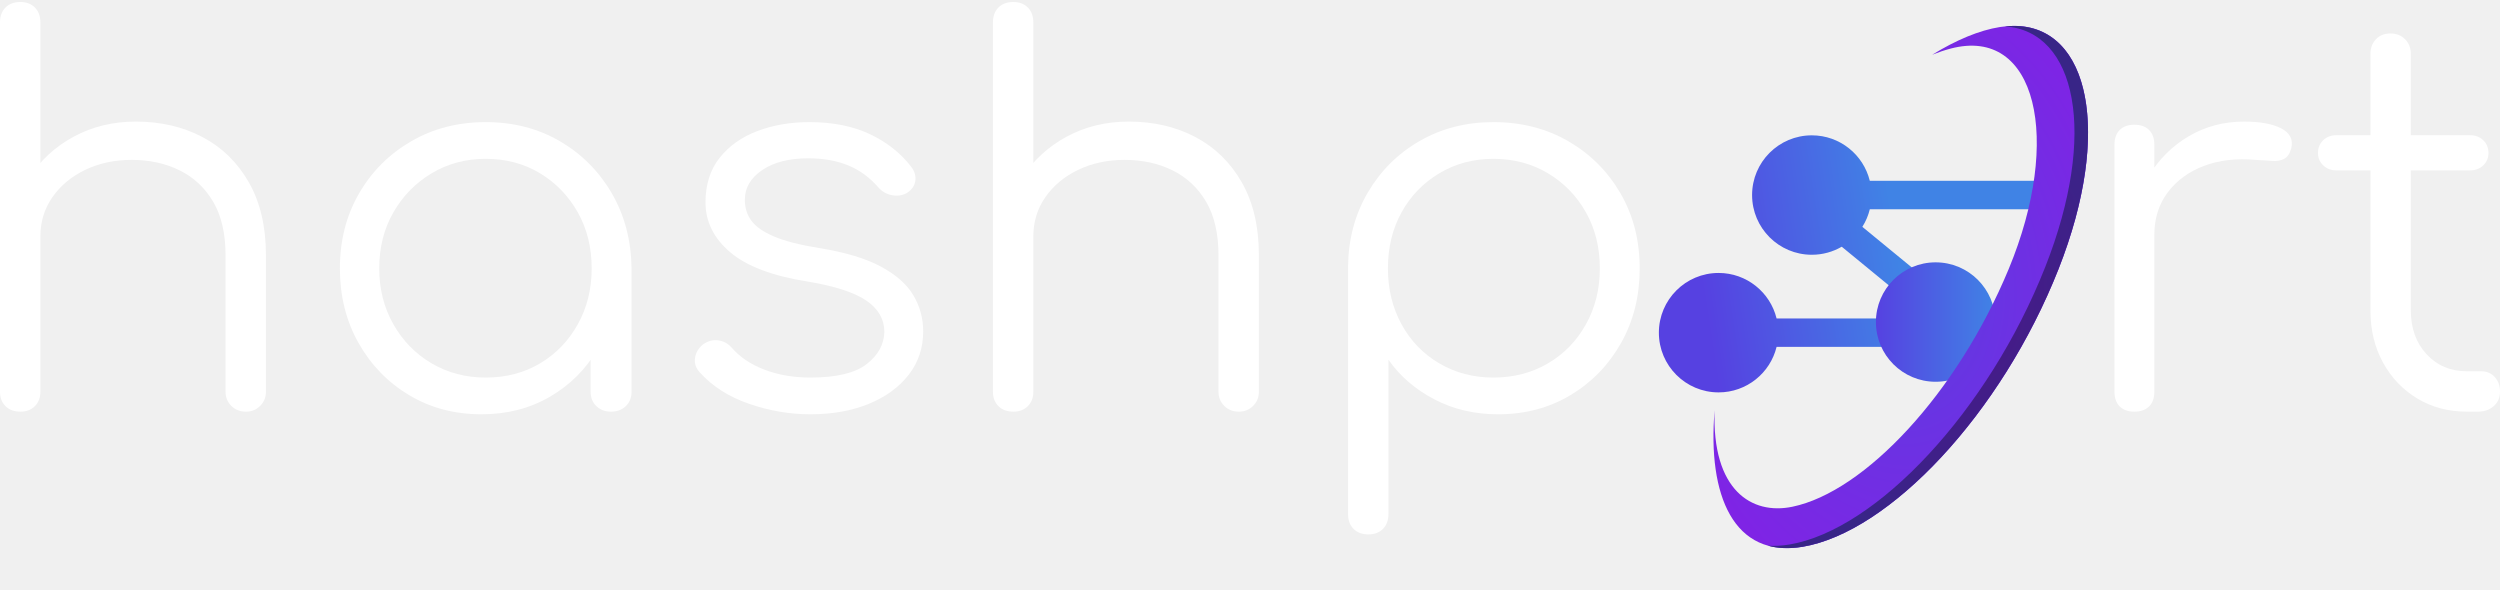
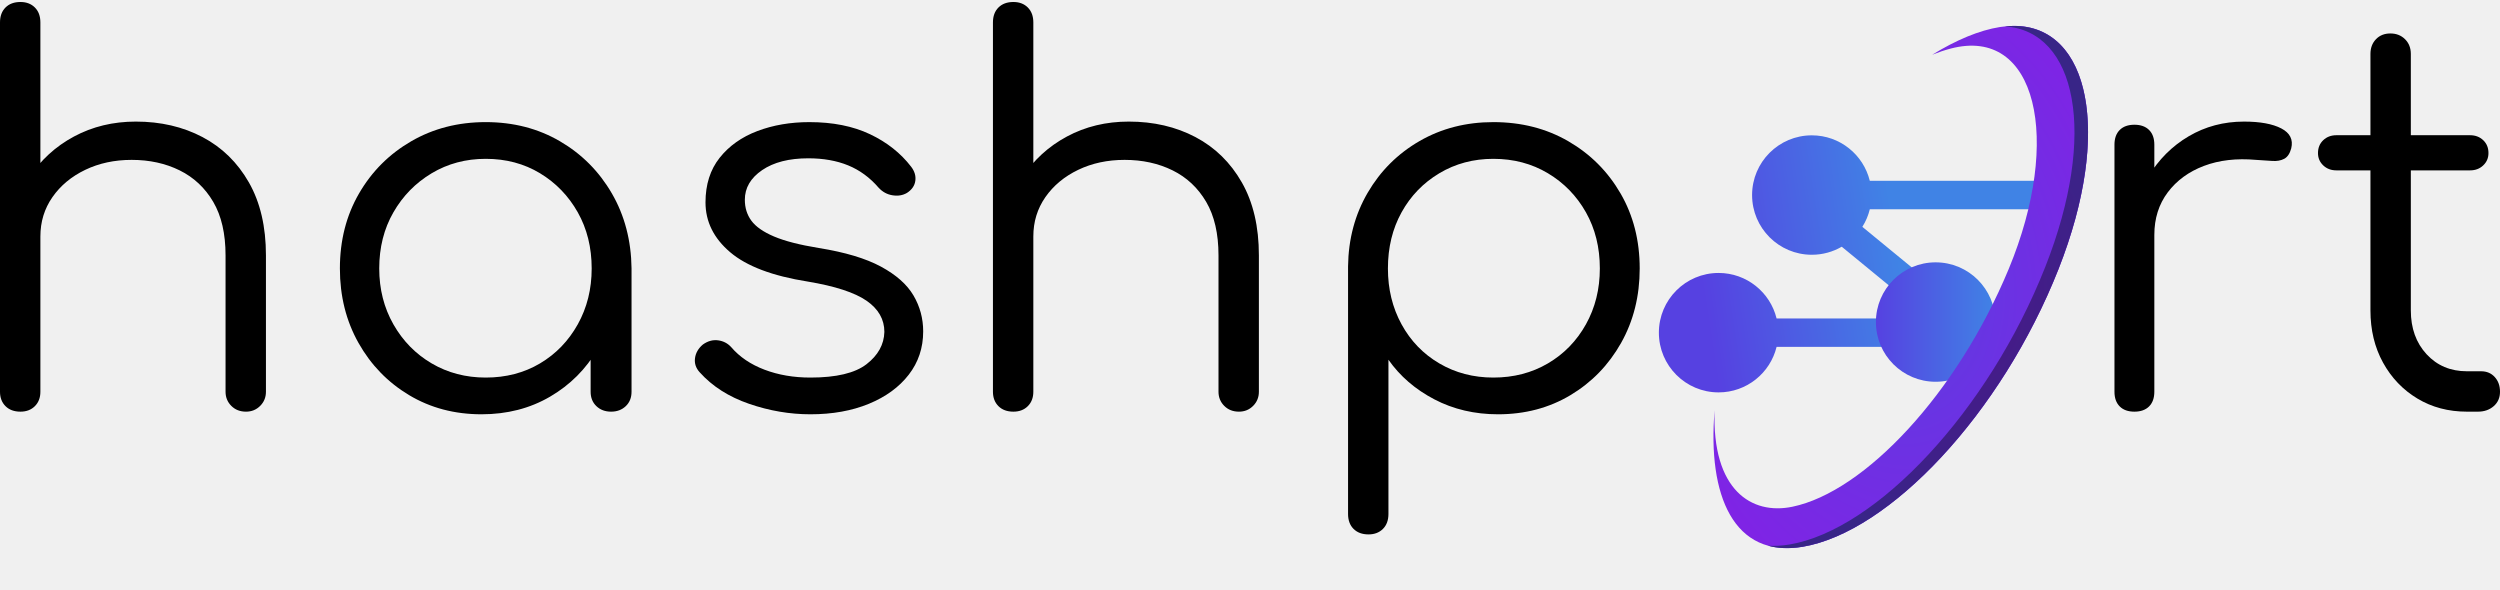
<svg xmlns="http://www.w3.org/2000/svg" xmlns:xlink="http://www.w3.org/1999/xlink" version="1.1" id="LOGO" x="0px" y="0px" viewBox="93.37 210.71 655.01 154.58" xml:space="preserve">
  <g id="LIGHT" display="none">
    <g id="Glyph" display="inline">
      <g>
        <g>
          <defs>
            <rect id="SVGID_1_" x="526.802" y="217.646" width="113.4" height="137.992" />
          </defs>
          <clipPath id="SVGID_2_">
            <use xlink:href="#SVGID_1_" overflow="visible" />
          </clipPath>
          <g clip-path="url(#SVGID_2_)">
            <defs>
              <rect id="SVGID_3_" x="465.65" y="202.729" width="235.8" height="166.729" />
            </defs>
            <clipPath id="SVGID_4_">
              <use xlink:href="#SVGID_3_" overflow="visible" />
            </clipPath>
            <g clip-path="url(#SVGID_4_)">
              <defs>
                <path id="SVGID_5_" d="M551.433,262.342c0,8.714,7.064,15.778,15.778,15.778c2.883,0,5.583-0.776,7.908-2.127l15.27,12.535         v6.42h-32.484c-1.687-6.899-7.905-12.021-15.324-12.021c-8.714,0-15.778,7.064-15.778,15.778         c0,8.714,7.064,15.778,15.778,15.778c7.419,0,13.638-5.121,15.324-12.021h32.484h1.369h6.147v-18.369h-1.071l-16.268-13.354         c0.89-1.412,1.562-2.974,1.969-4.641h40.483c0.617-2.571,1.104-5.081,1.464-7.516h-41.947         c-1.686-6.899-7.905-12.021-15.324-12.021C558.497,246.563,551.433,253.628,551.433,262.342" />
              </defs>
              <clipPath id="SVGID_6_">
                <use xlink:href="#SVGID_5_" overflow="visible" />
              </clipPath>
              <linearGradient id="SVGID_7_" gradientUnits="userSpaceOnUse" x1="1.04" y1="-3.463" x2="1.319" y2="-3.463" gradientTransform="matrix(179.7899 -27.2398 -27.2398 -179.7899 256.75 -308.125)">
                <stop offset="0" style="stop-color:#5641E1" />
                <stop offset="1" style="stop-color:#4083E5" />
              </linearGradient>
              <polygon clip-path="url(#SVGID_6_)" fill="url(#SVGID_7_)" points="516.742,248.088 622.291,232.096 634.542,312.959         528.994,328.95       " />
            </g>
            <g clip-path="url(#SVGID_4_)">
              <defs>
                <path id="SVGID_8_" d="M584.15,295.899c0,8.714,7.063,15.779,15.777,15.779c0.5,0,0.994-0.026,1.482-0.072         c4.752-6.677,9.161-14.096,12.977-22.022c-2.436-5.569-7.991-9.461-14.459-9.461         C591.214,280.122,584.15,287.185,584.15,295.899" />
              </defs>
              <clipPath id="SVGID_9_">
                <use xlink:href="#SVGID_8_" overflow="visible" />
              </clipPath>
              <linearGradient id="SVGID_10_" gradientUnits="userSpaceOnUse" x1="1.492" y1="-5.174" x2="1.772" y2="-5.174" gradientTransform="matrix(107.958 0 0 -107.958 423.0625 -262.625)">
                <stop offset="0" style="stop-color:#5641E1" />
                <stop offset="1" style="stop-color:#4083E5" />
              </linearGradient>
              <rect x="584.15" y="280.122" clip-path="url(#SVGID_9_)" fill="url(#SVGID_10_)" width="30.236" height="31.556" />
            </g>
            <g clip-path="url(#SVGID_4_)">
              <defs>
                <path id="SVGID_11_" d="M616.896,217.95c-5.411,0.857-11.529,3.41-17.878,7.325c1.646-0.664,3.271-1.209,4.866-1.63         c22.721-5.999,29.605,23.898,15.345,58.256c-13.643,32.866-38.045,58.841-57.16,62.801         c-10.759,2.229-21.3-4.372-20.536-25.513c-1.92,22.559,5.04,39.153,23.278,36.083c22.874-3.852,52.474-35.09,67.582-73.371         c14.257-36.123,8.204-64.251-11.775-64.254C619.426,217.646,618.187,217.746,616.896,217.95" />
              </defs>
              <clipPath id="SVGID_12_">
                <use xlink:href="#SVGID_11_" overflow="visible" />
              </clipPath>
              <radialGradient id="SVGID_13_" cx="0.455" cy="-1.872" r="0.28" gradientTransform="matrix(232.3418 -15.1275 -20.5052 -314.937 446.5 -295.75)" gradientUnits="userSpaceOnUse">
                <stop offset="0" style="stop-color:#5B3EE1" />
                <stop offset="1" style="stop-color:#8023E5" />
              </radialGradient>
              <polygon clip-path="url(#SVGID_12_)" fill="url(#SVGID_13_)" points="530.491,218.24 646.199,210.706 655.772,357.748         540.065,365.281       " />
            </g>
            <g clip-path="url(#SVGID_4_)">
              <defs>
                <path id="SVGID_14_" d="M618.246,217.776c18.863,1.247,24.569,28.292,10.662,63.528         c-15.107,38.281-44.708,69.52-67.581,73.371c-2.049,0.346-3.951,0.437-5.719,0.305c2.671,0.746,5.731,0.876,9.203,0.292         c22.874-3.852,52.474-35.09,67.582-73.371c14.258-36.125,8.204-64.249-11.777-64.25         C619.847,217.65,619.058,217.692,618.246,217.776" />
              </defs>
              <clipPath id="SVGID_15_">
                <use xlink:href="#SVGID_14_" overflow="visible" />
              </clipPath>
              <radialGradient id="SVGID_16_" cx="0.614" cy="-2.431" r="0.281" gradientTransform="matrix(204.3085 0 0 -239.6028 472.25 -295.625)" gradientUnits="userSpaceOnUse">
                <stop offset="0" style="stop-color:#8023E5" />
                <stop offset="1" style="stop-color:#5B3EE1" />
              </radialGradient>
              <rect x="555.608" y="217.65" clip-path="url(#SVGID_15_)" fill="url(#SVGID_16_)" width="91.043" height="138.205" />
            </g>
            <g clip-path="url(#SVGID_4_)">
              <defs>
                <rect id="SVGID_17_" x="465.65" y="202.729" width="235.8" height="166.729" />
              </defs>
              <clipPath id="SVGID_18_">
                <use xlink:href="#SVGID_17_" overflow="visible" />
              </clipPath>
              <g opacity="0.4" clip-path="url(#SVGID_18_)">
                <g>
                  <defs>
                    <rect id="SVGID_19_" x="555.608" y="217.651" width="84.594" height="137.986" />
                  </defs>
                  <clipPath id="SVGID_20_">
                    <use xlink:href="#SVGID_19_" overflow="visible" />
                  </clipPath>
                  <path clip-path="url(#SVGID_20_)" fill="#020000" d="M618.246,217.777c18.863,1.247,24.569,28.292,10.662,63.527          c-15.107,38.281-44.708,69.52-67.581,73.371c-2.049,0.345-3.952,0.437-5.719,0.305c2.671,0.746,5.731,0.876,9.203,0.292          c22.874-3.852,52.475-35.09,67.582-73.372C647.2,244.384,640.103,215.496,618.246,217.777" />
                </g>
              </g>
-               <path clip-path="url(#SVGID_18_)" fill="#FFFFFF" d="M557.456,355.038c1.396,0.017,2.872-0.101,4.431-0.363        c22.874-3.851,52.475-35.09,67.582-73.371c13.956-35.361,8.158-62.468-10.867-63.535c0.662-0.067,1.31-0.104,1.944-0.114        c-0.724,0.002-1.464,0.038-2.224,0.114c19.024,1.066,24.822,28.174,10.866,63.535c-15.107,38.281-44.708,69.52-67.582,73.371        c-1.494,0.252-2.91,0.366-4.255,0.361C557.387,355.036,557.421,355.038,557.456,355.038" />
-               <path clip-path="url(#SVGID_18_)" fill="#FFFFFF" d="M555.955,354.997c-0.12-0.007-0.242-0.013-0.361-0.021        c1.565,0.438,3.267,0.664,5.105,0.659C558.998,355.617,557.418,355.399,555.955,354.997" />
+               <path clip-path="url(#SVGID_18_)" fill="black" d="M557.456,355.038c1.396,0.017,2.872-0.101,4.431-0.363        c22.874-3.851,52.475-35.09,67.582-73.371c13.956-35.361,8.158-62.468-10.867-63.535c0.662-0.067,1.31-0.104,1.944-0.114        c-0.724,0.002-1.464,0.038-2.224,0.114c19.024,1.066,24.822,28.174,10.866,63.535c-15.107,38.281-44.708,69.52-67.582,73.371        c-1.494,0.252-2.91,0.366-4.255,0.361C557.387,355.036,557.421,355.038,557.456,355.038" />
+               <path clip-path="url(#SVGID_18_)" fill="black" d="M555.955,354.997c-0.12-0.007-0.242-0.013-0.361-0.021        c1.565,0.438,3.267,0.664,5.105,0.659C558.998,355.617,557.418,355.399,555.955,354.997" />
            </g>
          </g>
        </g>
      </g>
    </g>
    <g id="TypeFace" display="inline">
      <g id="rt_-_OUTLINES">
        <path d="M652.592,318.567c-1.649,0-2.934-0.457-3.849-1.374c-0.917-0.915-1.374-2.199-1.374-3.849v-64.731     c0-1.649,0.457-2.931,1.374-3.848c0.915-0.915,2.199-1.375,3.849-1.375c1.648,0,2.931,0.46,3.848,1.375     c0.915,0.917,1.375,2.199,1.375,3.848v64.731c0,1.649-0.46,2.934-1.375,3.849C655.522,318.11,654.24,318.567,652.592,318.567z      M651.768,272.252c0.273-5.68,1.762-10.765,4.466-15.255c2.702-4.488,6.229-8.016,10.583-10.582     c4.35-2.564,9.184-3.848,14.498-3.848c4.214,0,7.467,0.597,9.758,1.787c2.289,1.191,3.162,2.933,2.611,5.222     c-0.367,1.375-0.985,2.292-1.855,2.749c-0.871,0.459-1.924,0.642-3.16,0.549c-1.237-0.09-2.635-0.182-4.191-0.275     c-5.133-0.457-9.689,0.069-13.676,1.581c-3.984,1.512-7.146,3.827-9.482,6.94c-2.336,3.116-3.504,6.827-3.504,11.132H651.768z" />
        <path d="M705.502,255.348c-1.374,0-2.521-0.434-3.436-1.306c-0.917-0.87-1.375-1.946-1.375-3.23c0-1.374,0.458-2.495,1.375-3.367     c0.914-0.87,2.062-1.306,3.436-1.306h35.046c1.374,0,2.519,0.436,3.436,1.306c0.915,0.872,1.374,1.993,1.374,3.367     c0,1.284-0.459,2.36-1.374,3.23c-0.917,0.872-2.062,1.306-3.436,1.306H705.502z M739.723,318.567     c-4.857,0-9.186-1.145-12.986-3.436c-3.804-2.289-6.804-5.429-9.002-9.414c-2.199-3.986-3.299-8.543-3.299-13.675v-67.205     c0-1.557,0.48-2.839,1.443-3.848c0.961-1.007,2.22-1.512,3.779-1.512c1.557,0,2.838,0.504,3.848,1.512     c1.008,1.009,1.512,2.291,1.512,3.848v67.205c0,4.673,1.375,8.499,4.123,11.476c2.749,2.979,6.275,4.467,10.582,4.467h3.711     c1.465,0,2.656,0.504,3.573,1.512c0.915,1.009,1.374,2.291,1.374,3.848c0,1.56-0.549,2.817-1.648,3.779s-2.475,1.443-4.123,1.443     H739.723z" />
      </g>
      <g id="Hashp_-_OUTLINES">
        <path d="M98.729,287.92c-1.649,0-2.955-0.503-3.917-1.512c-0.962-1.008-1.443-2.29-1.443-3.848v-65.968     c0-1.649,0.481-2.955,1.443-3.917c0.962-0.962,2.268-1.443,3.917-1.443c1.557,0,2.817,0.481,3.779,1.443     c0.962,0.962,1.443,2.268,1.443,3.917v65.968c0,1.559-0.481,2.84-1.443,3.848C101.546,287.417,100.286,287.92,98.729,287.92z      M98.729,318.567c-1.649,0-2.955-0.481-3.917-1.443s-1.443-2.22-1.443-3.779v-64.594c0-1.649,0.481-2.955,1.443-3.917     s2.268-1.443,3.917-1.443c1.557,0,2.817,0.481,3.779,1.443s1.443,2.268,1.443,3.917v64.594c0,1.56-0.481,2.817-1.443,3.779     S100.286,318.567,98.729,318.567z M157.825,318.567c-1.559,0-2.841-0.503-3.848-1.512c-1.009-1.007-1.512-2.244-1.512-3.711     v-35.732c0-5.68-1.078-10.353-3.229-14.018c-2.154-3.664-5.085-6.412-8.796-8.246c-3.711-1.832-7.902-2.749-12.575-2.749     c-4.49,0-8.544,0.872-12.163,2.611c-3.621,1.742-6.483,4.123-8.59,7.146c-2.109,3.024-3.161,6.459-3.161,10.308h-7.559     c0.183-5.772,1.739-10.926,4.673-15.461c2.931-4.536,6.824-8.109,11.682-10.72c4.855-2.611,10.26-3.917,16.217-3.917     c6.504,0,12.322,1.353,17.454,4.054c5.13,2.704,9.184,6.666,12.163,11.888c2.977,5.223,4.467,11.592,4.467,19.104v35.732     c0,1.467-0.505,2.704-1.512,3.711C160.527,318.064,159.29,318.567,157.825,318.567z" />
        <path d="M219.531,319.255c-7.056,0-13.378-1.671-18.966-5.017c-5.589-3.344-10.011-7.902-13.262-13.675     c-3.253-5.772-4.879-12.276-4.879-19.516c0-7.329,1.671-13.88,5.017-19.653c3.343-5.772,7.902-10.329,13.674-13.674     c5.772-3.344,12.277-5.017,19.516-5.017c7.237,0,13.72,1.673,19.447,5.017c5.725,3.345,10.26,7.902,13.606,13.674     c3.344,5.772,5.062,12.324,5.154,19.653l-4.26,3.299c0,6.597-1.536,12.53-4.604,17.798c-3.071,5.27-7.239,9.438-12.507,12.506     C232.196,317.722,226.218,319.255,219.531,319.255z M220.63,309.634c5.313,0,10.054-1.236,14.225-3.71     c4.168-2.474,7.466-5.887,9.895-10.239c2.427-4.351,3.642-9.229,3.642-14.637c0-5.497-1.215-10.397-3.642-14.705     c-2.429-4.306-5.727-7.718-9.895-10.239c-4.17-2.519-8.912-3.779-14.225-3.779c-5.222,0-9.942,1.26-14.156,3.779     c-4.215,2.521-7.559,5.933-10.032,10.239c-2.474,4.308-3.711,9.208-3.711,14.705c0,5.407,1.237,10.286,3.711,14.637     c2.474,4.353,5.817,7.766,10.032,10.239C210.688,308.397,215.408,309.634,220.63,309.634z M253.477,318.567     c-1.559,0-2.841-0.481-3.848-1.443c-1.009-0.962-1.512-2.22-1.512-3.779v-23.501l2.611-10.857l8.108,2.062v32.297     c0,1.56-0.504,2.817-1.512,3.779C256.316,318.086,255.034,318.567,253.477,318.567z" />
        <path d="M305.7,319.255c-5.407,0-10.767-0.915-16.08-2.749c-5.315-1.832-9.62-4.58-12.919-8.246     c-1.009-1.1-1.421-2.336-1.237-3.711c0.183-1.374,0.87-2.563,2.062-3.573c1.282-0.914,2.611-1.281,3.986-1.1     c1.374,0.186,2.519,0.78,3.436,1.787c2.199,2.566,5.106,4.535,8.727,5.909c3.619,1.375,7.627,2.062,12.025,2.062     c6.779,0,11.682-1.168,14.706-3.504c3.023-2.337,4.581-5.154,4.673-8.452c0-3.299-1.559-6.023-4.673-8.178     c-3.116-2.151-8.246-3.824-15.393-5.016c-9.255-1.464-16.035-4.031-20.34-7.696c-4.308-3.664-6.459-8.016-6.459-13.056     c0-4.673,1.237-8.566,3.71-11.682c2.474-3.114,5.772-5.45,9.895-7.009c4.123-1.557,8.659-2.336,13.606-2.336     c6.137,0,11.429,1.054,15.874,3.161c4.443,2.108,8.04,4.947,10.789,8.521c0.915,1.192,1.282,2.429,1.1,3.711     c-0.185,1.284-0.917,2.336-2.199,3.161c-1.1,0.642-2.36,0.848-3.78,0.618c-1.421-0.228-2.635-0.893-3.642-1.993     c-2.292-2.656-4.948-4.604-7.971-5.841c-3.024-1.237-6.507-1.855-10.445-1.855c-5.04,0-9.07,1.031-12.094,3.092     c-3.024,2.062-4.536,4.651-4.536,7.765c0,2.108,0.571,3.94,1.718,5.497c1.145,1.559,3.114,2.934,5.91,4.123     c2.793,1.192,6.71,2.199,11.75,3.023c6.872,1.1,12.3,2.728,16.286,4.879c3.986,2.154,6.825,4.673,8.521,7.559     c1.694,2.886,2.542,6.025,2.542,9.414c0,4.308-1.261,8.087-3.779,11.338c-2.521,3.254-6.002,5.796-10.445,7.628     C316.579,318.34,311.472,319.255,305.7,319.255z" />
        <path d="M358.885,287.92c-1.649,0-2.955-0.503-3.917-1.512c-0.962-1.008-1.443-2.29-1.443-3.848v-65.968     c0-1.649,0.481-2.955,1.443-3.917c0.962-0.962,2.268-1.443,3.917-1.443c1.557,0,2.817,0.481,3.779,1.443     c0.962,0.962,1.443,2.268,1.443,3.917v65.968c0,1.559-0.481,2.84-1.443,3.848C361.702,287.417,360.441,287.92,358.885,287.92z      M358.885,318.567c-1.649,0-2.955-0.481-3.917-1.443s-1.443-2.22-1.443-3.779v-64.594c0-1.649,0.481-2.955,1.443-3.917     s2.268-1.443,3.917-1.443c1.557,0,2.817,0.481,3.779,1.443s1.443,2.268,1.443,3.917v64.594c0,1.56-0.481,2.817-1.443,3.779     S360.441,318.567,358.885,318.567z M417.981,318.567c-1.559,0-2.841-0.503-3.848-1.512c-1.009-1.007-1.512-2.244-1.512-3.711     v-35.732c0-5.68-1.078-10.353-3.229-14.018c-2.154-3.664-5.085-6.412-8.796-8.246c-3.711-1.832-7.902-2.749-12.575-2.749     c-4.49,0-8.544,0.872-12.163,2.611c-3.621,1.742-6.483,4.123-8.59,7.146c-2.109,3.024-3.161,6.459-3.161,10.308h-7.559     c0.183-5.772,1.739-10.926,4.673-15.461c2.931-4.536,6.824-8.109,11.682-10.72c4.855-2.611,10.26-3.917,16.217-3.917     c6.504,0,12.322,1.353,17.454,4.054c5.13,2.704,9.184,6.666,12.163,11.888c2.976,5.223,4.466,11.592,4.466,19.104v35.732     c0,1.467-0.504,2.704-1.512,3.711C420.683,318.064,419.446,318.567,417.981,318.567z" />
        <path d="M451.925,350.727c-1.648,0-2.954-0.48-3.916-1.442c-0.963-0.963-1.443-2.269-1.443-3.917v-64.869     c0.09-7.147,1.808-13.583,5.153-19.31c3.344-5.725,7.879-10.239,13.606-13.537c5.725-3.298,12.163-4.948,19.31-4.948     c7.329,0,13.88,1.673,19.652,5.017c5.772,3.345,10.329,7.902,13.675,13.674c3.344,5.772,5.017,12.324,5.017,19.653     c0,7.239-1.628,13.743-4.879,19.516c-3.254,5.772-7.675,10.331-13.263,13.675c-5.59,3.346-11.911,5.017-18.966,5.017     c-6.14,0-11.705-1.306-16.698-3.917c-4.994-2.611-9.002-6.068-12.025-10.376v40.405c0,1.648-0.48,2.954-1.442,3.917     C454.742,350.246,453.482,350.727,451.925,350.727z M484.635,309.634c5.313,0,10.077-1.236,14.293-3.71     c4.213-2.474,7.535-5.887,9.964-10.239c2.427-4.351,3.642-9.229,3.642-14.637c0-5.497-1.215-10.397-3.642-14.705     c-2.429-4.306-5.751-7.718-9.964-10.239c-4.216-2.519-8.98-3.779-14.293-3.779c-5.223,0-9.942,1.26-14.156,3.779     c-4.215,2.521-7.514,5.933-9.895,10.239c-2.384,4.308-3.574,9.208-3.574,14.705c0,5.407,1.19,10.286,3.574,14.637     c2.381,4.353,5.68,7.766,9.895,10.239C474.692,308.397,479.412,309.634,484.635,309.634z" />
      </g>
    </g>
  </g>
  <g id="DARK">
    <g id="Glyph_1_">
      <g>
        <g>
          <defs>
            <rect id="SVGID_21_" x="528.001" y="217.495" width="112.446" height="136.831" />
          </defs>
          <clipPath id="SVGID_22_">
            <use xlink:href="#SVGID_21_" overflow="visible" />
          </clipPath>
          <g clip-path="url(#SVGID_22_)">
            <defs>
              <rect id="SVGID_23_" x="467.364" y="202.704" width="233.815" height="165.325" />
            </defs>
            <clipPath id="SVGID_24_">
              <use xlink:href="#SVGID_23_" overflow="visible" />
            </clipPath>
            <g clip-path="url(#SVGID_24_)">
              <defs>
                <path id="SVGID_25_" d="M552.425,261.814c0,8.641,7.005,15.645,15.646,15.645c2.858,0,5.535-0.77,7.842-2.109l15.142,12.429         v6.366h-32.212c-1.672-6.841-7.839-11.919-15.195-11.919c-8.641,0-15.646,7.004-15.646,15.646         c0,8.641,7.005,15.646,15.646,15.646c7.356,0,13.523-5.078,15.195-11.92h32.212h1.357h6.095v-18.214h-1.063l-16.131-13.241         c0.883-1.4,1.549-2.949,1.953-4.602h44.324v-7.453h-44.324c-1.672-6.841-7.839-11.919-15.195-11.919         C559.43,246.169,552.425,253.174,552.425,261.814" />
              </defs>
              <clipPath id="SVGID_26_">
                <use xlink:href="#SVGID_25_" overflow="visible" />
              </clipPath>
              <linearGradient id="SVGID_27_" gradientUnits="userSpaceOnUse" x1="1.014" y1="-3.372" x2="1.292" y2="-3.372" gradientTransform="matrix(184.5515 -27.9613 -27.9613 -184.5515 258 -308.375)">
                <stop offset="0" style="stop-color:#5641E1" />
                <stop offset="1" style="stop-color:#4083E5" />
              </linearGradient>
              <polygon clip-path="url(#SVGID_26_)" fill="url(#SVGID_27_)" points="518.026,247.681 625.354,231.419 637.564,312.006         530.236,328.267       " />
            </g>
            <g clip-path="url(#SVGID_24_)">
              <defs>
                <path id="SVGID_28_" d="M584.866,295.089c0,8.641,7.005,15.645,15.646,15.645s15.646-7.004,15.646-15.645         c0-8.641-7.005-15.645-15.646-15.645S584.866,286.449,584.866,295.089" />
              </defs>
              <clipPath id="SVGID_29_">
                <use xlink:href="#SVGID_28_" overflow="visible" />
              </clipPath>
              <linearGradient id="SVGID_30_" gradientUnits="userSpaceOnUse" x1="1.435" y1="-4.95" x2="1.713" y2="-4.95" gradientTransform="matrix(112.667 0 0 -112.667 423.0625 -262.625)">
                <stop offset="0" style="stop-color:#5641E1" />
                <stop offset="1" style="stop-color:#4083E5" />
              </linearGradient>
              <rect x="584.866" y="279.444" clip-path="url(#SVGID_29_)" fill="url(#SVGID_30_)" width="31.291" height="31.29" />
            </g>
            <g clip-path="url(#SVGID_24_)">
              <defs>
                <path id="SVGID_31_" d="M617.337,217.796c-5.364,0.85-11.432,3.381-17.728,7.263c1.633-0.658,3.244-1.199,4.826-1.617         c22.529-5.948,29.356,23.698,15.216,57.766c-13.528,32.59-37.725,58.345-56.68,62.272         c-10.668,2.21-21.12-4.335-20.363-25.298c-1.903,22.369,4.997,38.824,23.083,35.779         c22.681-3.818,52.032-34.795,67.013-72.753c14.138-35.819,8.136-63.71-11.676-63.714         C619.846,217.495,618.617,217.594,617.337,217.796" />
              </defs>
              <clipPath id="SVGID_32_">
                <use xlink:href="#SVGID_31_" overflow="visible" />
              </clipPath>
              <radialGradient id="SVGID_33_" cx="0.458" cy="-1.87" r="0.278" gradientTransform="matrix(232.3418 -15.1275 -20.5052 -314.937 446.5 -295.75)" gradientUnits="userSpaceOnUse">
                <stop offset="0" style="stop-color:#5B3EE1" />
                <stop offset="1" style="stop-color:#8023E5" />
              </radialGradient>
              <polygon clip-path="url(#SVGID_32_)" fill="url(#SVGID_33_)" points="531.66,218.083 646.394,210.613 655.887,356.418         541.153,363.888       " />
            </g>
            <g clip-path="url(#SVGID_24_)">
              <defs>
                <path id="SVGID_34_" d="M618.676,217.625c18.705,1.236,24.362,28.054,10.572,62.993         c-14.98,37.959-44.332,68.936-67.013,72.754c-2.031,0.342-3.918,0.432-5.671,0.302c2.649,0.739,5.685,0.868,9.127,0.289         c22.681-3.818,52.032-34.795,67.013-72.753c14.138-35.82,8.135-63.708-11.678-63.709         C620.263,217.499,619.48,217.541,618.676,217.625" />
              </defs>
              <clipPath id="SVGID_35_">
                <use xlink:href="#SVGID_34_" overflow="visible" />
              </clipPath>
              <radialGradient id="SVGID_36_" cx="0.617" cy="-2.427" r="0.278" gradientTransform="matrix(204.3085 0 0 -239.6028 472.25 -295.625)" gradientUnits="userSpaceOnUse">
                <stop offset="0" style="stop-color:#8023E5" />
                <stop offset="1" style="stop-color:#5B3EE1" />
              </radialGradient>
              <rect x="556.564" y="217.499" clip-path="url(#SVGID_35_)" fill="url(#SVGID_36_)" width="90.277" height="137.042" />
            </g>
            <g clip-path="url(#SVGID_24_)">
              <defs>
                <rect id="SVGID_37_" x="467.364" y="202.704" width="233.815" height="165.325" />
              </defs>
              <clipPath id="SVGID_38_">
                <use xlink:href="#SVGID_37_" overflow="visible" />
              </clipPath>
              <g opacity="0.4" clip-path="url(#SVGID_38_)">
                <g>
                  <defs>
                    <rect id="SVGID_39_" x="556.565" y="217.5" width="83.882" height="136.825" />
                  </defs>
                  <clipPath id="SVGID_40_">
                    <use xlink:href="#SVGID_39_" overflow="visible" />
                  </clipPath>
                  <path clip-path="url(#SVGID_40_)" fill="#020000" d="M618.676,217.625c18.705,1.236,24.362,28.054,10.573,62.993          c-14.981,37.959-44.333,68.936-67.014,72.754c-2.031,0.342-3.918,0.433-5.671,0.302c2.648,0.739,5.685,0.868,9.127,0.289          c22.681-3.818,52.032-34.795,67.013-72.754C647.387,244.008,640.349,215.363,618.676,217.625" />
                </g>
              </g>
            </g>
          </g>
        </g>
      </g>
    </g>
    <g id="rt_-_OUTLINES_1_">
-       <path fill="#FFFFFF" d="M652.592,318.567c-1.649,0-2.934-0.457-3.849-1.374c-0.917-0.915-1.374-2.199-1.374-3.849v-64.731    c0-1.649,0.457-2.931,1.374-3.848c0.915-0.915,2.199-1.375,3.849-1.375c1.648,0,2.931,0.46,3.848,1.375    c0.915,0.917,1.375,2.199,1.375,3.848v64.731c0,1.649-0.46,2.934-1.375,3.849C655.522,318.11,654.24,318.567,652.592,318.567z     M651.768,272.252c0.273-5.68,1.762-10.765,4.466-15.255c2.702-4.488,6.229-8.016,10.583-10.582    c4.35-2.564,9.184-3.848,14.498-3.848c4.214,0,7.467,0.597,9.758,1.787c2.289,1.191,3.162,2.933,2.611,5.222    c-0.367,1.375-0.985,2.292-1.855,2.749c-0.871,0.459-1.924,0.642-3.16,0.549c-1.237-0.09-2.635-0.182-4.191-0.275    c-5.133-0.457-9.689,0.069-13.676,1.581c-3.984,1.512-7.146,3.827-9.482,6.94c-2.336,3.116-3.504,6.827-3.504,11.132H651.768z" />
-       <path fill="#FFFFFF" d="M705.502,255.348c-1.374,0-2.521-0.434-3.436-1.306c-0.917-0.87-1.375-1.946-1.375-3.23    c0-1.374,0.458-2.495,1.375-3.367c0.914-0.87,2.062-1.306,3.436-1.306h35.046c1.374,0,2.519,0.436,3.436,1.306    c0.915,0.872,1.374,1.993,1.374,3.367c0,1.284-0.459,2.36-1.374,3.23c-0.917,0.872-2.062,1.306-3.436,1.306H705.502z     M739.723,318.567c-4.857,0-9.186-1.145-12.986-3.436c-3.804-2.289-6.804-5.429-9.002-9.414    c-2.199-3.986-3.299-8.543-3.299-13.675v-67.205c0-1.557,0.48-2.839,1.443-3.848c0.961-1.007,2.22-1.512,3.779-1.512    c1.557,0,2.838,0.504,3.848,1.512c1.008,1.009,1.512,2.291,1.512,3.848v67.205c0,4.673,1.375,8.499,4.123,11.476    c2.749,2.979,6.275,4.467,10.582,4.467h3.711c1.465,0,2.656,0.504,3.573,1.512c0.915,1.009,1.374,2.291,1.374,3.848    c0,1.56-0.549,2.817-1.648,3.779s-2.475,1.443-4.123,1.443H739.723z" />
+       <path fill="black" d="M652.592,318.567c-1.649,0-2.934-0.457-3.849-1.374c-0.917-0.915-1.374-2.199-1.374-3.849v-64.731    c0-1.649,0.457-2.931,1.374-3.848c0.915-0.915,2.199-1.375,3.849-1.375c1.648,0,2.931,0.46,3.848,1.375    c0.915,0.917,1.375,2.199,1.375,3.848v64.731c0,1.649-0.46,2.934-1.375,3.849C655.522,318.11,654.24,318.567,652.592,318.567z     M651.768,272.252c0.273-5.68,1.762-10.765,4.466-15.255c2.702-4.488,6.229-8.016,10.583-10.582    c4.35-2.564,9.184-3.848,14.498-3.848c4.214,0,7.467,0.597,9.758,1.787c2.289,1.191,3.162,2.933,2.611,5.222    c-0.367,1.375-0.985,2.292-1.855,2.749c-0.871,0.459-1.924,0.642-3.16,0.549c-1.237-0.09-2.635-0.182-4.191-0.275    c-5.133-0.457-9.689,0.069-13.676,1.581c-3.984,1.512-7.146,3.827-9.482,6.94c-2.336,3.116-3.504,6.827-3.504,11.132H651.768z" />
+       <path fill="black" d="M705.502,255.348c-1.374,0-2.521-0.434-3.436-1.306c-0.917-0.87-1.375-1.946-1.375-3.23    c0-1.374,0.458-2.495,1.375-3.367c0.914-0.87,2.062-1.306,3.436-1.306h35.046c1.374,0,2.519,0.436,3.436,1.306    c0.915,0.872,1.374,1.993,1.374,3.367c0,1.284-0.459,2.36-1.374,3.23c-0.917,0.872-2.062,1.306-3.436,1.306H705.502z     M739.723,318.567c-4.857,0-9.186-1.145-12.986-3.436c-3.804-2.289-6.804-5.429-9.002-9.414    c-2.199-3.986-3.299-8.543-3.299-13.675v-67.205c0-1.557,0.48-2.839,1.443-3.848c0.961-1.007,2.22-1.512,3.779-1.512    c1.557,0,2.838,0.504,3.848,1.512c1.008,1.009,1.512,2.291,1.512,3.848v67.205c0,4.673,1.375,8.499,4.123,11.476    c2.749,2.979,6.275,4.467,10.582,4.467h3.711c1.465,0,2.656,0.504,3.573,1.512c0.915,1.009,1.374,2.291,1.374,3.848    c0,1.56-0.549,2.817-1.648,3.779s-2.475,1.443-4.123,1.443H739.723z" />
    </g>
    <g id="Hashp_-_OUTLINES_1_">
-       <path fill="#FFFFFF" d="M98.729,287.92c-1.649,0-2.955-0.503-3.917-1.512c-0.962-1.008-1.443-2.29-1.443-3.848v-65.968    c0-1.649,0.481-2.955,1.443-3.917c0.962-0.962,2.268-1.443,3.917-1.443c1.557,0,2.817,0.481,3.779,1.443    c0.962,0.962,1.443,2.268,1.443,3.917v65.968c0,1.559-0.481,2.84-1.443,3.848C101.546,287.417,100.286,287.92,98.729,287.92z     M98.729,318.567c-1.649,0-2.955-0.481-3.917-1.443s-1.443-2.22-1.443-3.779v-64.594c0-1.649,0.481-2.955,1.443-3.917    s2.268-1.443,3.917-1.443c1.557,0,2.817,0.481,3.779,1.443s1.443,2.268,1.443,3.917v64.594c0,1.56-0.481,2.817-1.443,3.779    S100.286,318.567,98.729,318.567z M157.825,318.567c-1.559,0-2.841-0.503-3.848-1.512c-1.009-1.007-1.512-2.244-1.512-3.711    v-35.732c0-5.68-1.078-10.353-3.229-14.018c-2.154-3.664-5.085-6.412-8.796-8.246c-3.711-1.832-7.902-2.749-12.575-2.749    c-4.49,0-8.544,0.872-12.163,2.611c-3.621,1.742-6.483,4.123-8.59,7.146c-2.109,3.024-3.161,6.459-3.161,10.308h-7.559    c0.183-5.772,1.739-10.926,4.673-15.461c2.931-4.536,6.824-8.109,11.682-10.72c4.855-2.611,10.26-3.917,16.217-3.917    c6.504,0,12.322,1.353,17.454,4.054c5.13,2.704,9.184,6.666,12.163,11.888c2.977,5.223,4.467,11.592,4.467,19.104v35.732    c0,1.467-0.505,2.704-1.512,3.711C160.527,318.064,159.29,318.567,157.825,318.567z" />
-       <path fill="#FFFFFF" d="M219.531,319.255c-7.056,0-13.378-1.671-18.966-5.017c-5.589-3.344-10.011-7.902-13.262-13.675    c-3.253-5.772-4.879-12.276-4.879-19.516c0-7.329,1.671-13.88,5.017-19.653c3.343-5.772,7.902-10.329,13.674-13.674    c5.772-3.344,12.277-5.017,19.516-5.017c7.237,0,13.72,1.673,19.447,5.017c5.725,3.345,10.26,7.902,13.606,13.674    c3.344,5.772,5.062,12.324,5.154,19.653l-4.26,3.299c0,6.597-1.536,12.53-4.604,17.798c-3.071,5.27-7.239,9.438-12.507,12.506    C232.196,317.722,226.218,319.255,219.531,319.255z M220.63,309.634c5.313,0,10.054-1.236,14.225-3.71    c4.168-2.474,7.466-5.887,9.895-10.239c2.427-4.351,3.642-9.229,3.642-14.637c0-5.497-1.215-10.397-3.642-14.705    c-2.429-4.306-5.727-7.718-9.895-10.239c-4.17-2.519-8.912-3.779-14.225-3.779c-5.222,0-9.942,1.26-14.156,3.779    c-4.215,2.521-7.559,5.933-10.032,10.239c-2.474,4.308-3.711,9.208-3.711,14.705c0,5.407,1.237,10.286,3.711,14.637    c2.474,4.353,5.817,7.766,10.032,10.239C210.688,308.397,215.408,309.634,220.63,309.634z M253.477,318.567    c-1.559,0-2.841-0.481-3.848-1.443c-1.009-0.962-1.512-2.22-1.512-3.779v-23.501l2.611-10.857l8.108,2.062v32.297    c0,1.56-0.504,2.817-1.512,3.779C256.316,318.086,255.034,318.567,253.477,318.567z" />
-       <path fill="#FFFFFF" d="M305.7,319.255c-5.407,0-10.767-0.915-16.08-2.749c-5.315-1.832-9.62-4.58-12.919-8.246    c-1.009-1.1-1.421-2.336-1.237-3.711c0.183-1.374,0.87-2.563,2.062-3.573c1.282-0.914,2.611-1.281,3.986-1.1    c1.374,0.186,2.519,0.78,3.436,1.787c2.199,2.566,5.106,4.535,8.727,5.909c3.619,1.375,7.627,2.062,12.025,2.062    c6.779,0,11.682-1.168,14.706-3.504c3.023-2.337,4.581-5.154,4.673-8.452c0-3.299-1.559-6.023-4.673-8.178    c-3.116-2.151-8.246-3.824-15.393-5.016c-9.255-1.464-16.035-4.031-20.34-7.696c-4.308-3.664-6.459-8.016-6.459-13.056    c0-4.673,1.237-8.566,3.71-11.682c2.474-3.114,5.772-5.45,9.895-7.009c4.123-1.557,8.659-2.336,13.606-2.336    c6.137,0,11.429,1.054,15.874,3.161c4.443,2.108,8.04,4.947,10.789,8.521c0.915,1.192,1.282,2.429,1.1,3.711    c-0.185,1.284-0.917,2.336-2.199,3.161c-1.1,0.642-2.36,0.848-3.78,0.618c-1.421-0.228-2.635-0.893-3.642-1.993    c-2.292-2.656-4.948-4.604-7.971-5.841c-3.024-1.237-6.507-1.855-10.445-1.855c-5.04,0-9.07,1.031-12.094,3.092    c-3.024,2.062-4.536,4.651-4.536,7.765c0,2.108,0.571,3.94,1.718,5.497c1.145,1.559,3.114,2.934,5.91,4.123    c2.793,1.192,6.71,2.199,11.75,3.023c6.872,1.1,12.3,2.728,16.286,4.879c3.986,2.154,6.825,4.673,8.521,7.559    c1.694,2.886,2.542,6.025,2.542,9.414c0,4.308-1.261,8.087-3.779,11.338c-2.521,3.254-6.002,5.796-10.445,7.628    C316.579,318.34,311.472,319.255,305.7,319.255z" />
-       <path fill="#FFFFFF" d="M358.885,287.92c-1.649,0-2.955-0.503-3.917-1.512c-0.962-1.008-1.443-2.29-1.443-3.848v-65.968    c0-1.649,0.481-2.955,1.443-3.917c0.962-0.962,2.268-1.443,3.917-1.443c1.557,0,2.817,0.481,3.779,1.443    c0.962,0.962,1.443,2.268,1.443,3.917v65.968c0,1.559-0.481,2.84-1.443,3.848C361.702,287.417,360.441,287.92,358.885,287.92z     M358.885,318.567c-1.649,0-2.955-0.481-3.917-1.443s-1.443-2.22-1.443-3.779v-64.594c0-1.649,0.481-2.955,1.443-3.917    s2.268-1.443,3.917-1.443c1.557,0,2.817,0.481,3.779,1.443s1.443,2.268,1.443,3.917v64.594c0,1.56-0.481,2.817-1.443,3.779    S360.441,318.567,358.885,318.567z M417.981,318.567c-1.559,0-2.841-0.503-3.848-1.512c-1.009-1.007-1.512-2.244-1.512-3.711    v-35.732c0-5.68-1.078-10.353-3.229-14.018c-2.154-3.664-5.085-6.412-8.796-8.246c-3.711-1.832-7.902-2.749-12.575-2.749    c-4.49,0-8.544,0.872-12.163,2.611c-3.621,1.742-6.483,4.123-8.59,7.146c-2.109,3.024-3.161,6.459-3.161,10.308h-7.559    c0.183-5.772,1.739-10.926,4.673-15.461c2.931-4.536,6.824-8.109,11.682-10.72c4.855-2.611,10.26-3.917,16.217-3.917    c6.504,0,12.322,1.353,17.454,4.054c5.13,2.704,9.184,6.666,12.163,11.888c2.976,5.223,4.466,11.592,4.466,19.104v35.732    c0,1.467-0.504,2.704-1.512,3.711C420.683,318.064,419.446,318.567,417.981,318.567z" />
-       <path fill="#FFFFFF" d="M451.925,350.727c-1.648,0-2.954-0.48-3.916-1.442c-0.963-0.963-1.443-2.269-1.443-3.917v-64.869    c0.09-7.147,1.808-13.583,5.153-19.31c3.344-5.725,7.879-10.239,13.606-13.537c5.725-3.298,12.163-4.948,19.31-4.948    c7.329,0,13.88,1.673,19.652,5.017c5.772,3.345,10.329,7.902,13.675,13.674c3.344,5.772,5.017,12.324,5.017,19.653    c0,7.239-1.628,13.743-4.879,19.516c-3.254,5.772-7.675,10.331-13.263,13.675c-5.59,3.346-11.911,5.017-18.966,5.017    c-6.14,0-11.705-1.306-16.698-3.917c-4.994-2.611-9.002-6.068-12.025-10.376v40.405c0,1.648-0.48,2.954-1.442,3.917    C454.742,350.246,453.482,350.727,451.925,350.727z M484.635,309.634c5.313,0,10.077-1.236,14.293-3.71    c4.213-2.474,7.535-5.887,9.964-10.239c2.427-4.351,3.642-9.229,3.642-14.637c0-5.497-1.215-10.397-3.642-14.705    c-2.429-4.306-5.751-7.718-9.964-10.239c-4.216-2.519-8.98-3.779-14.293-3.779c-5.223,0-9.942,1.26-14.156,3.779    c-4.215,2.521-7.514,5.933-9.895,10.239c-2.384,4.308-3.574,9.208-3.574,14.705c0,5.407,1.19,10.286,3.574,14.637    c2.381,4.353,5.68,7.766,9.895,10.239C474.692,308.397,479.412,309.634,484.635,309.634z" />
+       <path fill="black" d="M98.729,287.92c-1.649,0-2.955-0.503-3.917-1.512c-0.962-1.008-1.443-2.29-1.443-3.848v-65.968    c0-1.649,0.481-2.955,1.443-3.917c0.962-0.962,2.268-1.443,3.917-1.443c1.557,0,2.817,0.481,3.779,1.443    c0.962,0.962,1.443,2.268,1.443,3.917v65.968c0,1.559-0.481,2.84-1.443,3.848C101.546,287.417,100.286,287.92,98.729,287.92z     M98.729,318.567c-1.649,0-2.955-0.481-3.917-1.443s-1.443-2.22-1.443-3.779v-64.594c0-1.649,0.481-2.955,1.443-3.917    s2.268-1.443,3.917-1.443c1.557,0,2.817,0.481,3.779,1.443s1.443,2.268,1.443,3.917v64.594c0,1.56-0.481,2.817-1.443,3.779    S100.286,318.567,98.729,318.567z M157.825,318.567c-1.559,0-2.841-0.503-3.848-1.512c-1.009-1.007-1.512-2.244-1.512-3.711    v-35.732c0-5.68-1.078-10.353-3.229-14.018c-2.154-3.664-5.085-6.412-8.796-8.246c-3.711-1.832-7.902-2.749-12.575-2.749    c-4.49,0-8.544,0.872-12.163,2.611c-3.621,1.742-6.483,4.123-8.59,7.146c-2.109,3.024-3.161,6.459-3.161,10.308h-7.559    c0.183-5.772,1.739-10.926,4.673-15.461c2.931-4.536,6.824-8.109,11.682-10.72c4.855-2.611,10.26-3.917,16.217-3.917    c6.504,0,12.322,1.353,17.454,4.054c5.13,2.704,9.184,6.666,12.163,11.888c2.977,5.223,4.467,11.592,4.467,19.104v35.732    c0,1.467-0.505,2.704-1.512,3.711C160.527,318.064,159.29,318.567,157.825,318.567z" />
+       <path fill="black" d="M219.531,319.255c-7.056,0-13.378-1.671-18.966-5.017c-5.589-3.344-10.011-7.902-13.262-13.675    c-3.253-5.772-4.879-12.276-4.879-19.516c0-7.329,1.671-13.88,5.017-19.653c3.343-5.772,7.902-10.329,13.674-13.674    c5.772-3.344,12.277-5.017,19.516-5.017c7.237,0,13.72,1.673,19.447,5.017c5.725,3.345,10.26,7.902,13.606,13.674    c3.344,5.772,5.062,12.324,5.154,19.653l-4.26,3.299c0,6.597-1.536,12.53-4.604,17.798c-3.071,5.27-7.239,9.438-12.507,12.506    C232.196,317.722,226.218,319.255,219.531,319.255z M220.63,309.634c5.313,0,10.054-1.236,14.225-3.71    c4.168-2.474,7.466-5.887,9.895-10.239c2.427-4.351,3.642-9.229,3.642-14.637c0-5.497-1.215-10.397-3.642-14.705    c-2.429-4.306-5.727-7.718-9.895-10.239c-4.17-2.519-8.912-3.779-14.225-3.779c-5.222,0-9.942,1.26-14.156,3.779    c-4.215,2.521-7.559,5.933-10.032,10.239c-2.474,4.308-3.711,9.208-3.711,14.705c0,5.407,1.237,10.286,3.711,14.637    c2.474,4.353,5.817,7.766,10.032,10.239C210.688,308.397,215.408,309.634,220.63,309.634z M253.477,318.567    c-1.559,0-2.841-0.481-3.848-1.443c-1.009-0.962-1.512-2.22-1.512-3.779v-23.501l2.611-10.857l8.108,2.062v32.297    c0,1.56-0.504,2.817-1.512,3.779C256.316,318.086,255.034,318.567,253.477,318.567z" />
+       <path fill="black" d="M305.7,319.255c-5.407,0-10.767-0.915-16.08-2.749c-5.315-1.832-9.62-4.58-12.919-8.246    c-1.009-1.1-1.421-2.336-1.237-3.711c0.183-1.374,0.87-2.563,2.062-3.573c1.282-0.914,2.611-1.281,3.986-1.1    c1.374,0.186,2.519,0.78,3.436,1.787c2.199,2.566,5.106,4.535,8.727,5.909c3.619,1.375,7.627,2.062,12.025,2.062    c6.779,0,11.682-1.168,14.706-3.504c3.023-2.337,4.581-5.154,4.673-8.452c0-3.299-1.559-6.023-4.673-8.178    c-3.116-2.151-8.246-3.824-15.393-5.016c-9.255-1.464-16.035-4.031-20.34-7.696c-4.308-3.664-6.459-8.016-6.459-13.056    c0-4.673,1.237-8.566,3.71-11.682c2.474-3.114,5.772-5.45,9.895-7.009c4.123-1.557,8.659-2.336,13.606-2.336    c6.137,0,11.429,1.054,15.874,3.161c4.443,2.108,8.04,4.947,10.789,8.521c0.915,1.192,1.282,2.429,1.1,3.711    c-0.185,1.284-0.917,2.336-2.199,3.161c-1.1,0.642-2.36,0.848-3.78,0.618c-1.421-0.228-2.635-0.893-3.642-1.993    c-2.292-2.656-4.948-4.604-7.971-5.841c-3.024-1.237-6.507-1.855-10.445-1.855c-5.04,0-9.07,1.031-12.094,3.092    c-3.024,2.062-4.536,4.651-4.536,7.765c0,2.108,0.571,3.94,1.718,5.497c1.145,1.559,3.114,2.934,5.91,4.123    c2.793,1.192,6.71,2.199,11.75,3.023c6.872,1.1,12.3,2.728,16.286,4.879c3.986,2.154,6.825,4.673,8.521,7.559    c1.694,2.886,2.542,6.025,2.542,9.414c0,4.308-1.261,8.087-3.779,11.338c-2.521,3.254-6.002,5.796-10.445,7.628    C316.579,318.34,311.472,319.255,305.7,319.255z" />
+       <path fill="black" d="M358.885,287.92c-1.649,0-2.955-0.503-3.917-1.512c-0.962-1.008-1.443-2.29-1.443-3.848v-65.968    c0-1.649,0.481-2.955,1.443-3.917c0.962-0.962,2.268-1.443,3.917-1.443c1.557,0,2.817,0.481,3.779,1.443    c0.962,0.962,1.443,2.268,1.443,3.917v65.968c0,1.559-0.481,2.84-1.443,3.848C361.702,287.417,360.441,287.92,358.885,287.92z     M358.885,318.567c-1.649,0-2.955-0.481-3.917-1.443s-1.443-2.22-1.443-3.779v-64.594c0-1.649,0.481-2.955,1.443-3.917    s2.268-1.443,3.917-1.443c1.557,0,2.817,0.481,3.779,1.443s1.443,2.268,1.443,3.917v64.594c0,1.56-0.481,2.817-1.443,3.779    S360.441,318.567,358.885,318.567z M417.981,318.567c-1.559,0-2.841-0.503-3.848-1.512c-1.009-1.007-1.512-2.244-1.512-3.711    v-35.732c0-5.68-1.078-10.353-3.229-14.018c-2.154-3.664-5.085-6.412-8.796-8.246c-3.711-1.832-7.902-2.749-12.575-2.749    c-4.49,0-8.544,0.872-12.163,2.611c-3.621,1.742-6.483,4.123-8.59,7.146c-2.109,3.024-3.161,6.459-3.161,10.308h-7.559    c0.183-5.772,1.739-10.926,4.673-15.461c2.931-4.536,6.824-8.109,11.682-10.72c4.855-2.611,10.26-3.917,16.217-3.917    c6.504,0,12.322,1.353,17.454,4.054c5.13,2.704,9.184,6.666,12.163,11.888c2.976,5.223,4.466,11.592,4.466,19.104v35.732    c0,1.467-0.504,2.704-1.512,3.711C420.683,318.064,419.446,318.567,417.981,318.567z" />
+       <path fill="black" d="M451.925,350.727c-1.648,0-2.954-0.48-3.916-1.442c-0.963-0.963-1.443-2.269-1.443-3.917v-64.869    c0.09-7.147,1.808-13.583,5.153-19.31c3.344-5.725,7.879-10.239,13.606-13.537c5.725-3.298,12.163-4.948,19.31-4.948    c7.329,0,13.88,1.673,19.652,5.017c5.772,3.345,10.329,7.902,13.675,13.674c3.344,5.772,5.017,12.324,5.017,19.653    c0,7.239-1.628,13.743-4.879,19.516c-3.254,5.772-7.675,10.331-13.263,13.675c-5.59,3.346-11.911,5.017-18.966,5.017    c-6.14,0-11.705-1.306-16.698-3.917c-4.994-2.611-9.002-6.068-12.025-10.376v40.405c0,1.648-0.48,2.954-1.442,3.917    C454.742,350.246,453.482,350.727,451.925,350.727z M484.635,309.634c5.313,0,10.077-1.236,14.293-3.71    c4.213-2.474,7.535-5.887,9.964-10.239c2.427-4.351,3.642-9.229,3.642-14.637c0-5.497-1.215-10.397-3.642-14.705    c-2.429-4.306-5.751-7.718-9.964-10.239c-4.216-2.519-8.98-3.779-14.293-3.779c-5.223,0-9.942,1.26-14.156,3.779    c-4.215,2.521-7.514,5.933-9.895,10.239c-2.384,4.308-3.574,9.208-3.574,14.705c0,5.407,1.19,10.286,3.574,14.637    c2.381,4.353,5.68,7.766,9.895,10.239C474.692,308.397,479.412,309.634,484.635,309.634z" />
    </g>
  </g>
-   <g>
- </g>
-   <g>
- </g>
-   <g>
- </g>
-   <g>
- </g>
-   <g>
- </g>
</svg>
